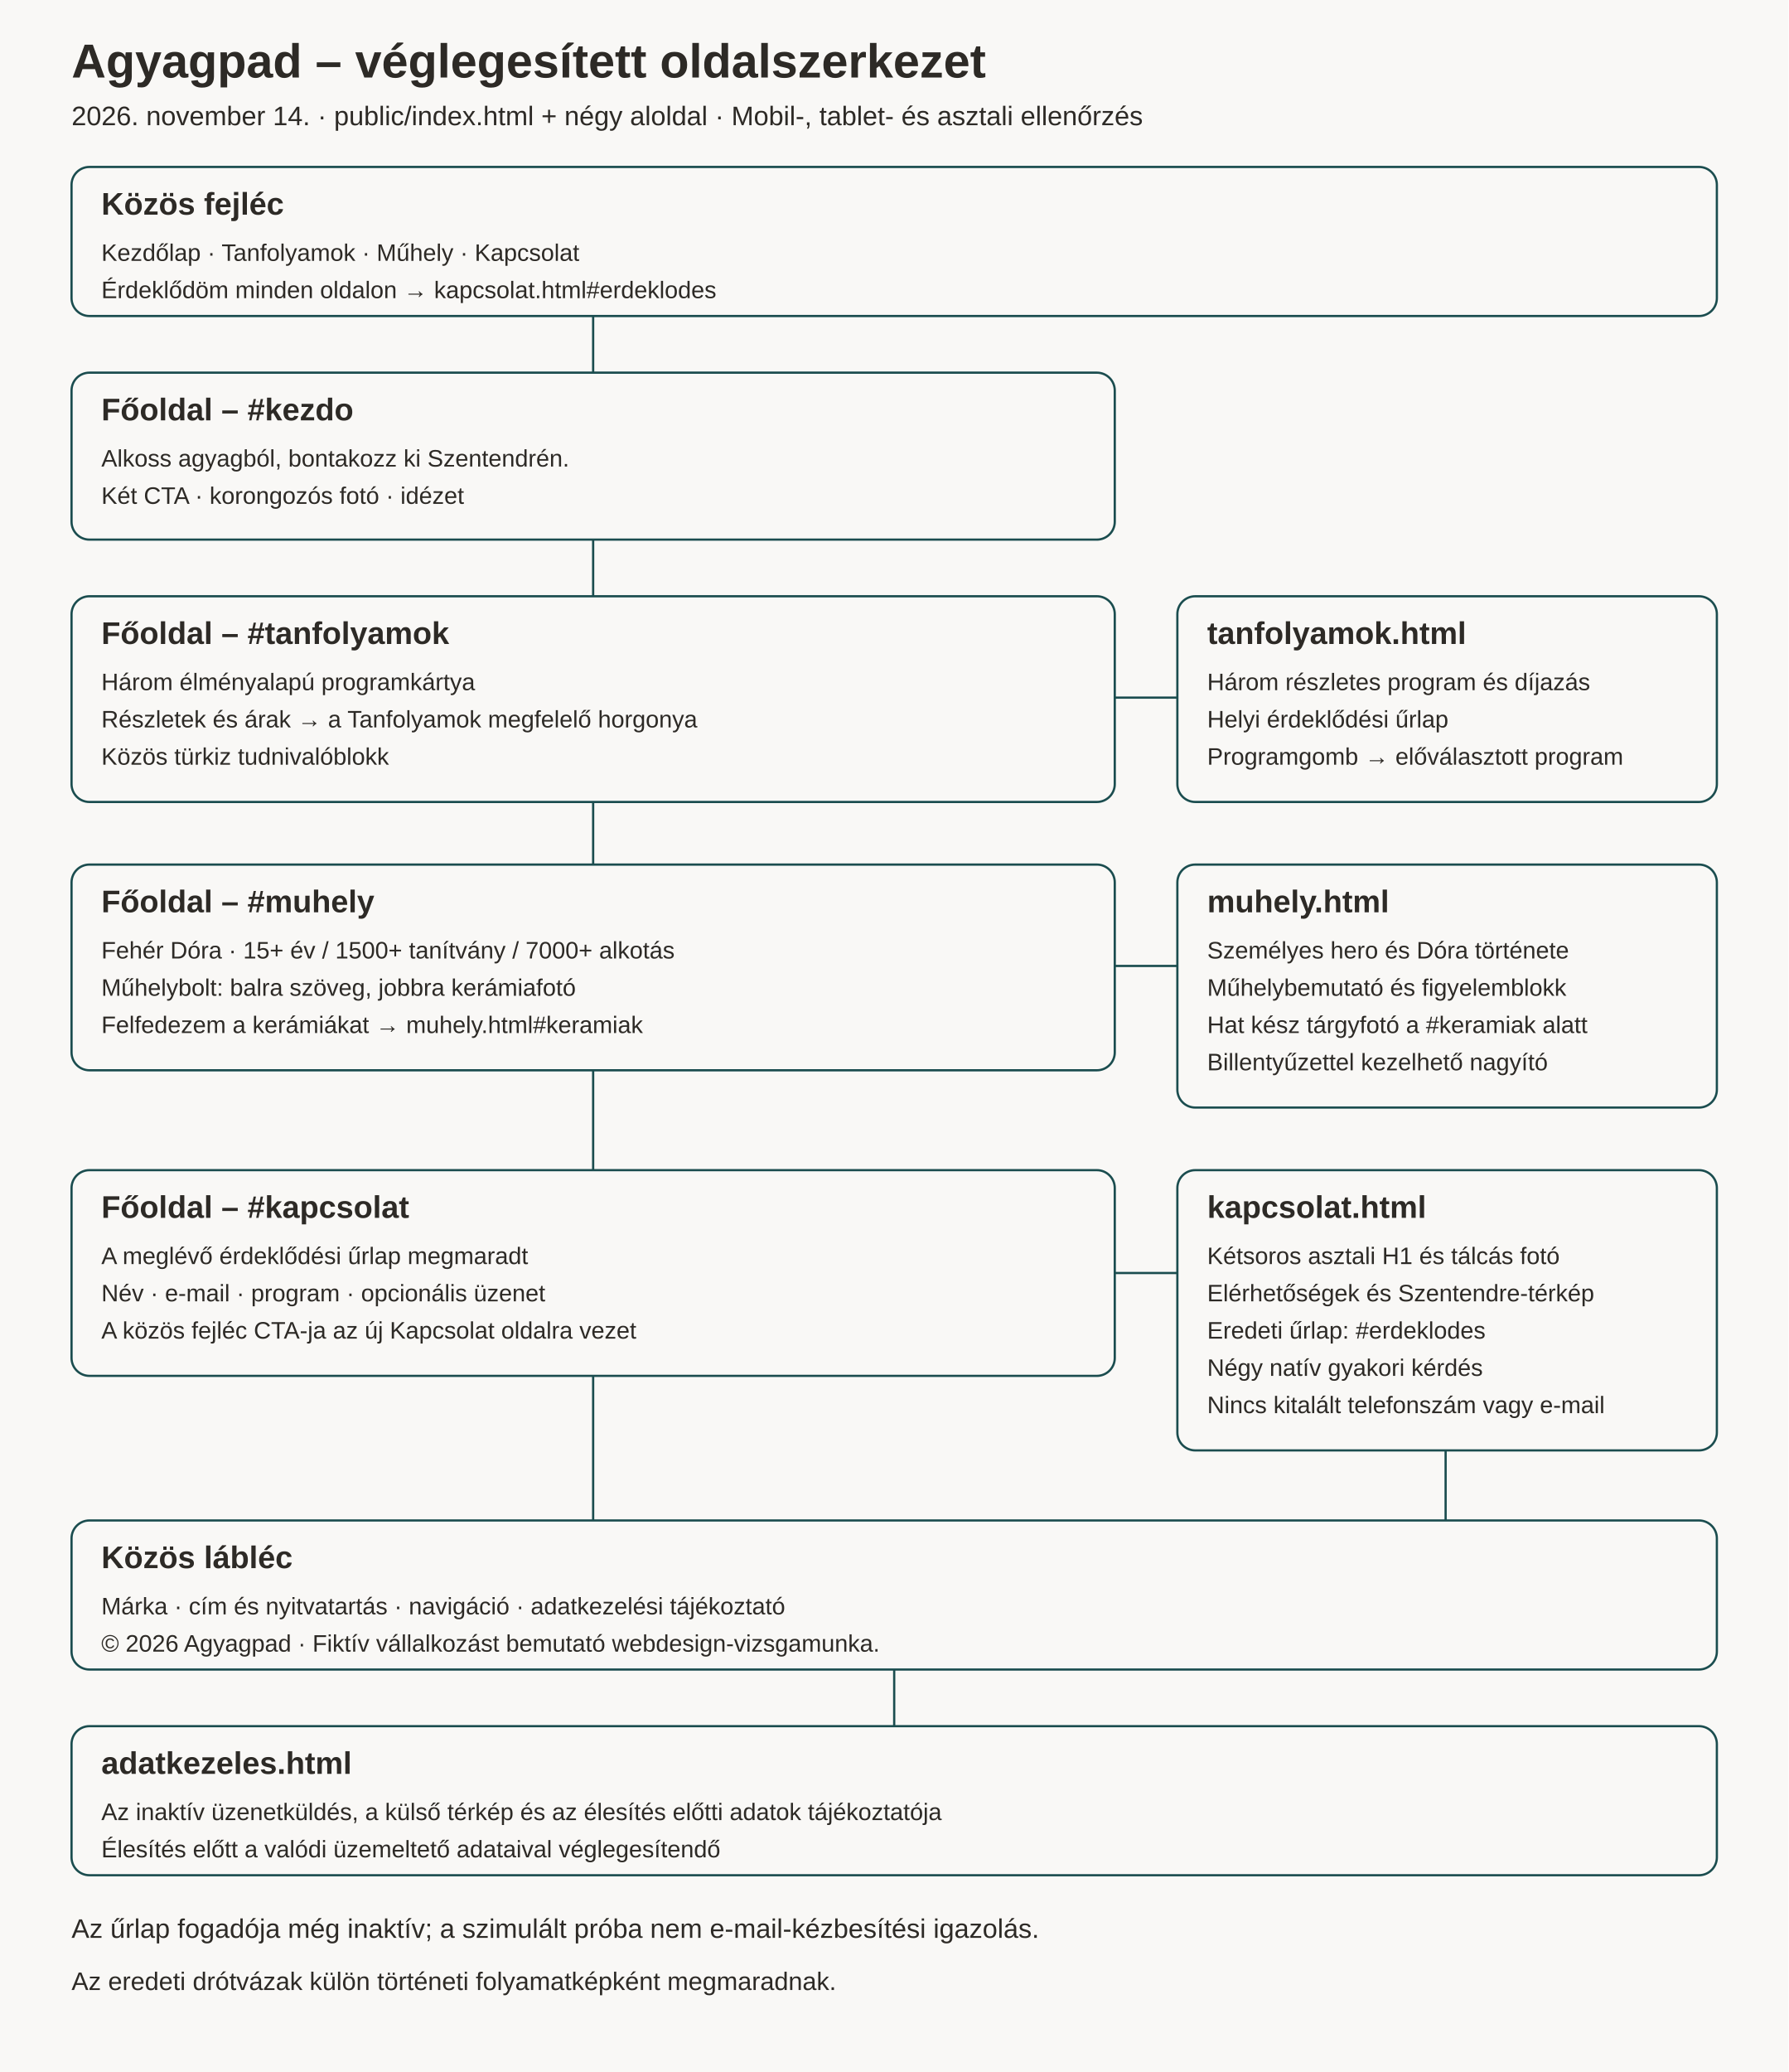
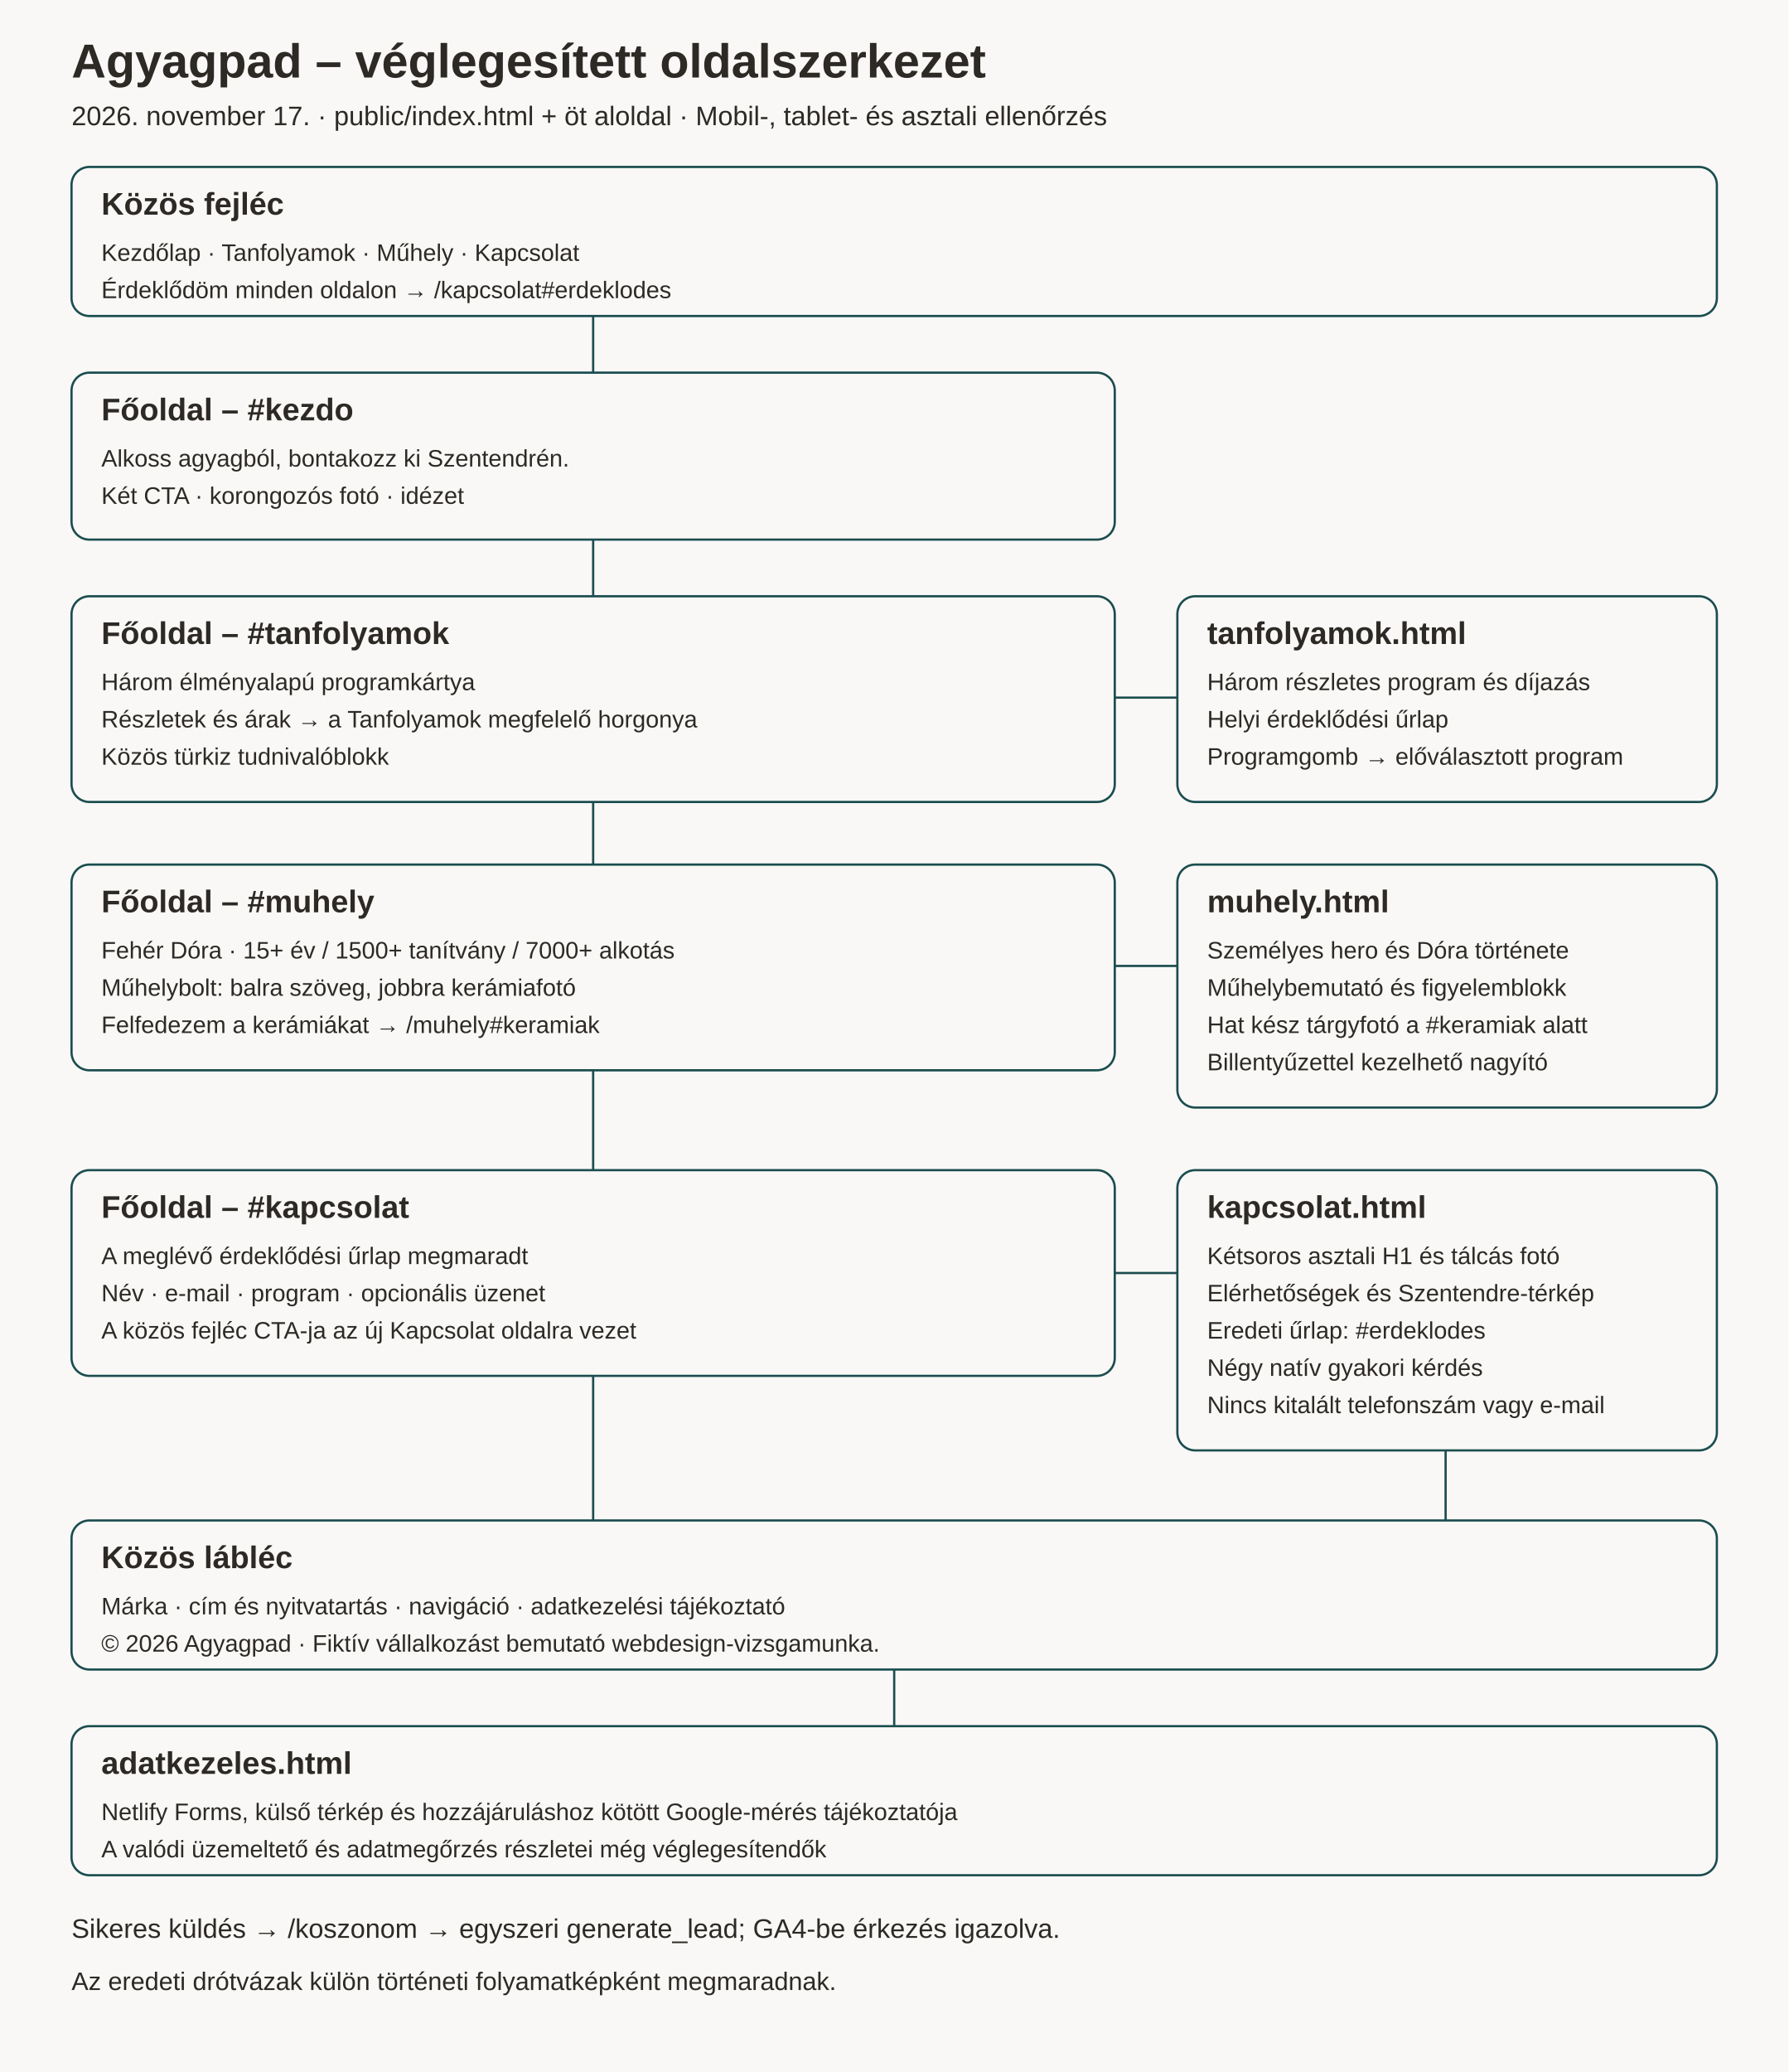
<svg xmlns="http://www.w3.org/2000/svg" width="1200" height="1390" viewBox="0 0 1200 1390">
  <rect width="1200" height="1390" fill="#F9F8F6" />
  <g font-family="Arial,sans-serif" fill="#2D2A26">
    <text x="48" y="52" font-size="32" font-weight="700">Agyagpad – véglegesített oldalszerkezet</text>
-     <text x="48" y="84" font-size="18" font-weight="400">2026. november 14. · public/index.html + négy aloldal · Mobil-, tablet- és asztali ellenőrzés</text>
+     <text x="48" y="84" font-size="18" font-weight="400">2026. november 17. · public/index.html + öt aloldal · Mobil-, tablet- és asztali ellenőrzés</text>
    <rect x="48" y="112" width="1104" height="100" rx="12" fill="#F9F8F6" stroke="#1B4D4F" stroke-width="1.5" />
    <text x="68" y="144" font-size="21" font-weight="700">Közös fejléc</text>
    <text x="68" y="175" font-size="16" font-weight="400">Kezdőlap · Tanfolyamok · Műhely · Kapcsolat</text>
-     <text x="68" y="200" font-size="16" font-weight="400">Érdeklődöm minden oldalon → kapcsolat.html#erdeklodes</text>
+     <text x="68" y="200" font-size="16" font-weight="400">Érdeklődöm minden oldalon → /kapcsolat#erdeklodes</text>
    <rect x="48" y="250" width="700" height="112" rx="12" fill="#F9F8F6" stroke="#1B4D4F" stroke-width="1.5" />
    <text x="68" y="282" font-size="21" font-weight="700">Főoldal – #kezdo</text>
    <text x="68" y="313" font-size="16" font-weight="400">Alkoss agyagból, bontakozz ki Szentendrén.</text>
    <text x="68" y="338" font-size="16" font-weight="400">Két CTA · korongozós fotó · idézet</text>
    <path d="M398 212 L398 250" fill="none" stroke="#1B4D4F" stroke-width="1.5" />
    <rect x="48" y="400" width="700" height="138" rx="12" fill="#F9F8F6" stroke="#1B4D4F" stroke-width="1.5" />
    <text x="68" y="432" font-size="21" font-weight="700">Főoldal – #tanfolyamok</text>
    <text x="68" y="463" font-size="16" font-weight="400">Három élményalapú programkártya</text>
    <text x="68" y="488" font-size="16" font-weight="400">Részletek és árak → a Tanfolyamok megfelelő horgonya</text>
    <text x="68" y="513" font-size="16" font-weight="400">Közös türkiz tudnivalóblokk</text>
    <path d="M398 362 L398 400" fill="none" stroke="#1B4D4F" stroke-width="1.5" />
    <rect x="790" y="400" width="362" height="138" rx="12" fill="#F9F8F6" stroke="#1B4D4F" stroke-width="1.5" />
    <text x="810" y="432" font-size="21" font-weight="700">tanfolyamok.html</text>
    <text x="810" y="463" font-size="16" font-weight="400">Három részletes program és díjazás</text>
    <text x="810" y="488" font-size="16" font-weight="400">Helyi érdeklődési űrlap</text>
    <text x="810" y="513" font-size="16" font-weight="400">Programgomb → előválasztott program</text>
    <path d="M748 468 L790 468" fill="none" stroke="#1B4D4F" stroke-width="1.5" />
    <rect x="48" y="580" width="700" height="138" rx="12" fill="#F9F8F6" stroke="#1B4D4F" stroke-width="1.5" />
    <text x="68" y="612" font-size="21" font-weight="700">Főoldal – #muhely</text>
    <text x="68" y="643" font-size="16" font-weight="400">Fehér Dóra · 15+ év / 1500+ tanítvány / 7000+ alkotás</text>
    <text x="68" y="668" font-size="16" font-weight="400">Műhelybolt: balra szöveg, jobbra kerámiafotó</text>
-     <text x="68" y="693" font-size="16" font-weight="400">Felfedezem a kerámiákat → muhely.html#keramiak</text>
+     <text x="68" y="693" font-size="16" font-weight="400">Felfedezem a kerámiákat → /muhely#keramiak</text>
    <path d="M398 538 L398 580" fill="none" stroke="#1B4D4F" stroke-width="1.5" />
    <rect x="790" y="580" width="362" height="163" rx="12" fill="#F9F8F6" stroke="#1B4D4F" stroke-width="1.5" />
    <text x="810" y="612" font-size="21" font-weight="700">muhely.html</text>
    <text x="810" y="643" font-size="16" font-weight="400">Személyes hero és Dóra története</text>
    <text x="810" y="668" font-size="16" font-weight="400">Műhelybemutató és figyelemblokk</text>
    <text x="810" y="693" font-size="16" font-weight="400">Hat kész tárgyfotó a #keramiak alatt</text>
    <text x="810" y="718" font-size="16" font-weight="400">Billentyűzettel kezelhető nagyító</text>
    <path d="M748 648 L790 648" fill="none" stroke="#1B4D4F" stroke-width="1.5" />
    <rect x="48" y="785" width="700" height="138" rx="12" fill="#F9F8F6" stroke="#1B4D4F" stroke-width="1.5" />
    <text x="68" y="817" font-size="21" font-weight="700">Főoldal – #kapcsolat</text>
    <text x="68" y="848" font-size="16" font-weight="400">A meglévő érdeklődési űrlap megmaradt</text>
    <text x="68" y="873" font-size="16" font-weight="400">Név · e-mail · program · opcionális üzenet</text>
    <text x="68" y="898" font-size="16" font-weight="400">A közös fejléc CTA-ja az új Kapcsolat oldalra vezet</text>
    <path d="M398 718 L398 785" fill="none" stroke="#1B4D4F" stroke-width="1.5" />
    <rect x="790" y="785" width="362" height="188" rx="12" fill="#F9F8F6" stroke="#1B4D4F" stroke-width="1.5" />
    <text x="810" y="817" font-size="21" font-weight="700">kapcsolat.html</text>
    <text x="810" y="848" font-size="16" font-weight="400">Kétsoros asztali H1 és tálcás fotó</text>
    <text x="810" y="873" font-size="16" font-weight="400">Elérhetőségek és Szentendre-térkép</text>
    <text x="810" y="898" font-size="16" font-weight="400">Eredeti űrlap: #erdeklodes</text>
    <text x="810" y="923" font-size="16" font-weight="400">Négy natív gyakori kérdés</text>
    <text x="810" y="948" font-size="16" font-weight="400">Nincs kitalált telefonszám vagy e-mail</text>
    <path d="M748 854 L790 854" fill="none" stroke="#1B4D4F" stroke-width="1.5" />
    <rect x="48" y="1020" width="1104" height="100" rx="12" fill="#F9F8F6" stroke="#1B4D4F" stroke-width="1.5" />
    <text x="68" y="1052" font-size="21" font-weight="700">Közös lábléc</text>
    <text x="68" y="1083" font-size="16" font-weight="400">Márka · cím és nyitvatartás · navigáció · adatkezelési tájékoztató</text>
    <text x="68" y="1108" font-size="16" font-weight="400">© 2026 Agyagpad · Fiktív vállalkozást bemutató webdesign-vizsgamunka.</text>
    <path d="M398 923 L398 1020" fill="none" stroke="#1B4D4F" stroke-width="1.5" />
    <path d="M970 973 L970 1020" fill="none" stroke="#1B4D4F" stroke-width="1.5" />
    <rect x="48" y="1158" width="1104" height="100" rx="12" fill="#F9F8F6" stroke="#1B4D4F" stroke-width="1.5" />
    <text x="68" y="1190" font-size="21" font-weight="700">adatkezeles.html</text>
-     <text x="68" y="1221" font-size="16" font-weight="400">Az inaktív üzenetküldés, a külső térkép és az élesítés előtti adatok tájékoztatója</text>
-     <text x="68" y="1246" font-size="16" font-weight="400">Élesítés előtt a valódi üzemeltető adataival véglegesítendő</text>
+     <text x="68" y="1221" font-size="16" font-weight="400">Netlify Forms, külső térkép és hozzájáruláshoz kötött Google-mérés tájékoztatója</text>
+     <text x="68" y="1246" font-size="16" font-weight="400">A valódi üzemeltető és adatmegőrzés részletei még véglegesítendők</text>
    <path d="M600 1120 L600 1158" fill="none" stroke="#1B4D4F" stroke-width="1.5" />
-     <text x="48" y="1300" font-size="18" font-weight="400">Az űrlap fogadója még inaktív; a szimulált próba nem e-mail-kézbesítési igazolás.</text>
+     <text x="48" y="1300" font-size="18" font-weight="400">Sikeres küldés → /koszonom → egyszeri generate_lead; GA4-be érkezés igazolva.</text>
    <text x="48" y="1335" font-size="17" font-weight="400">Az eredeti drótvázak külön történeti folyamatképként megmaradnak.</text>
  </g>
</svg>
